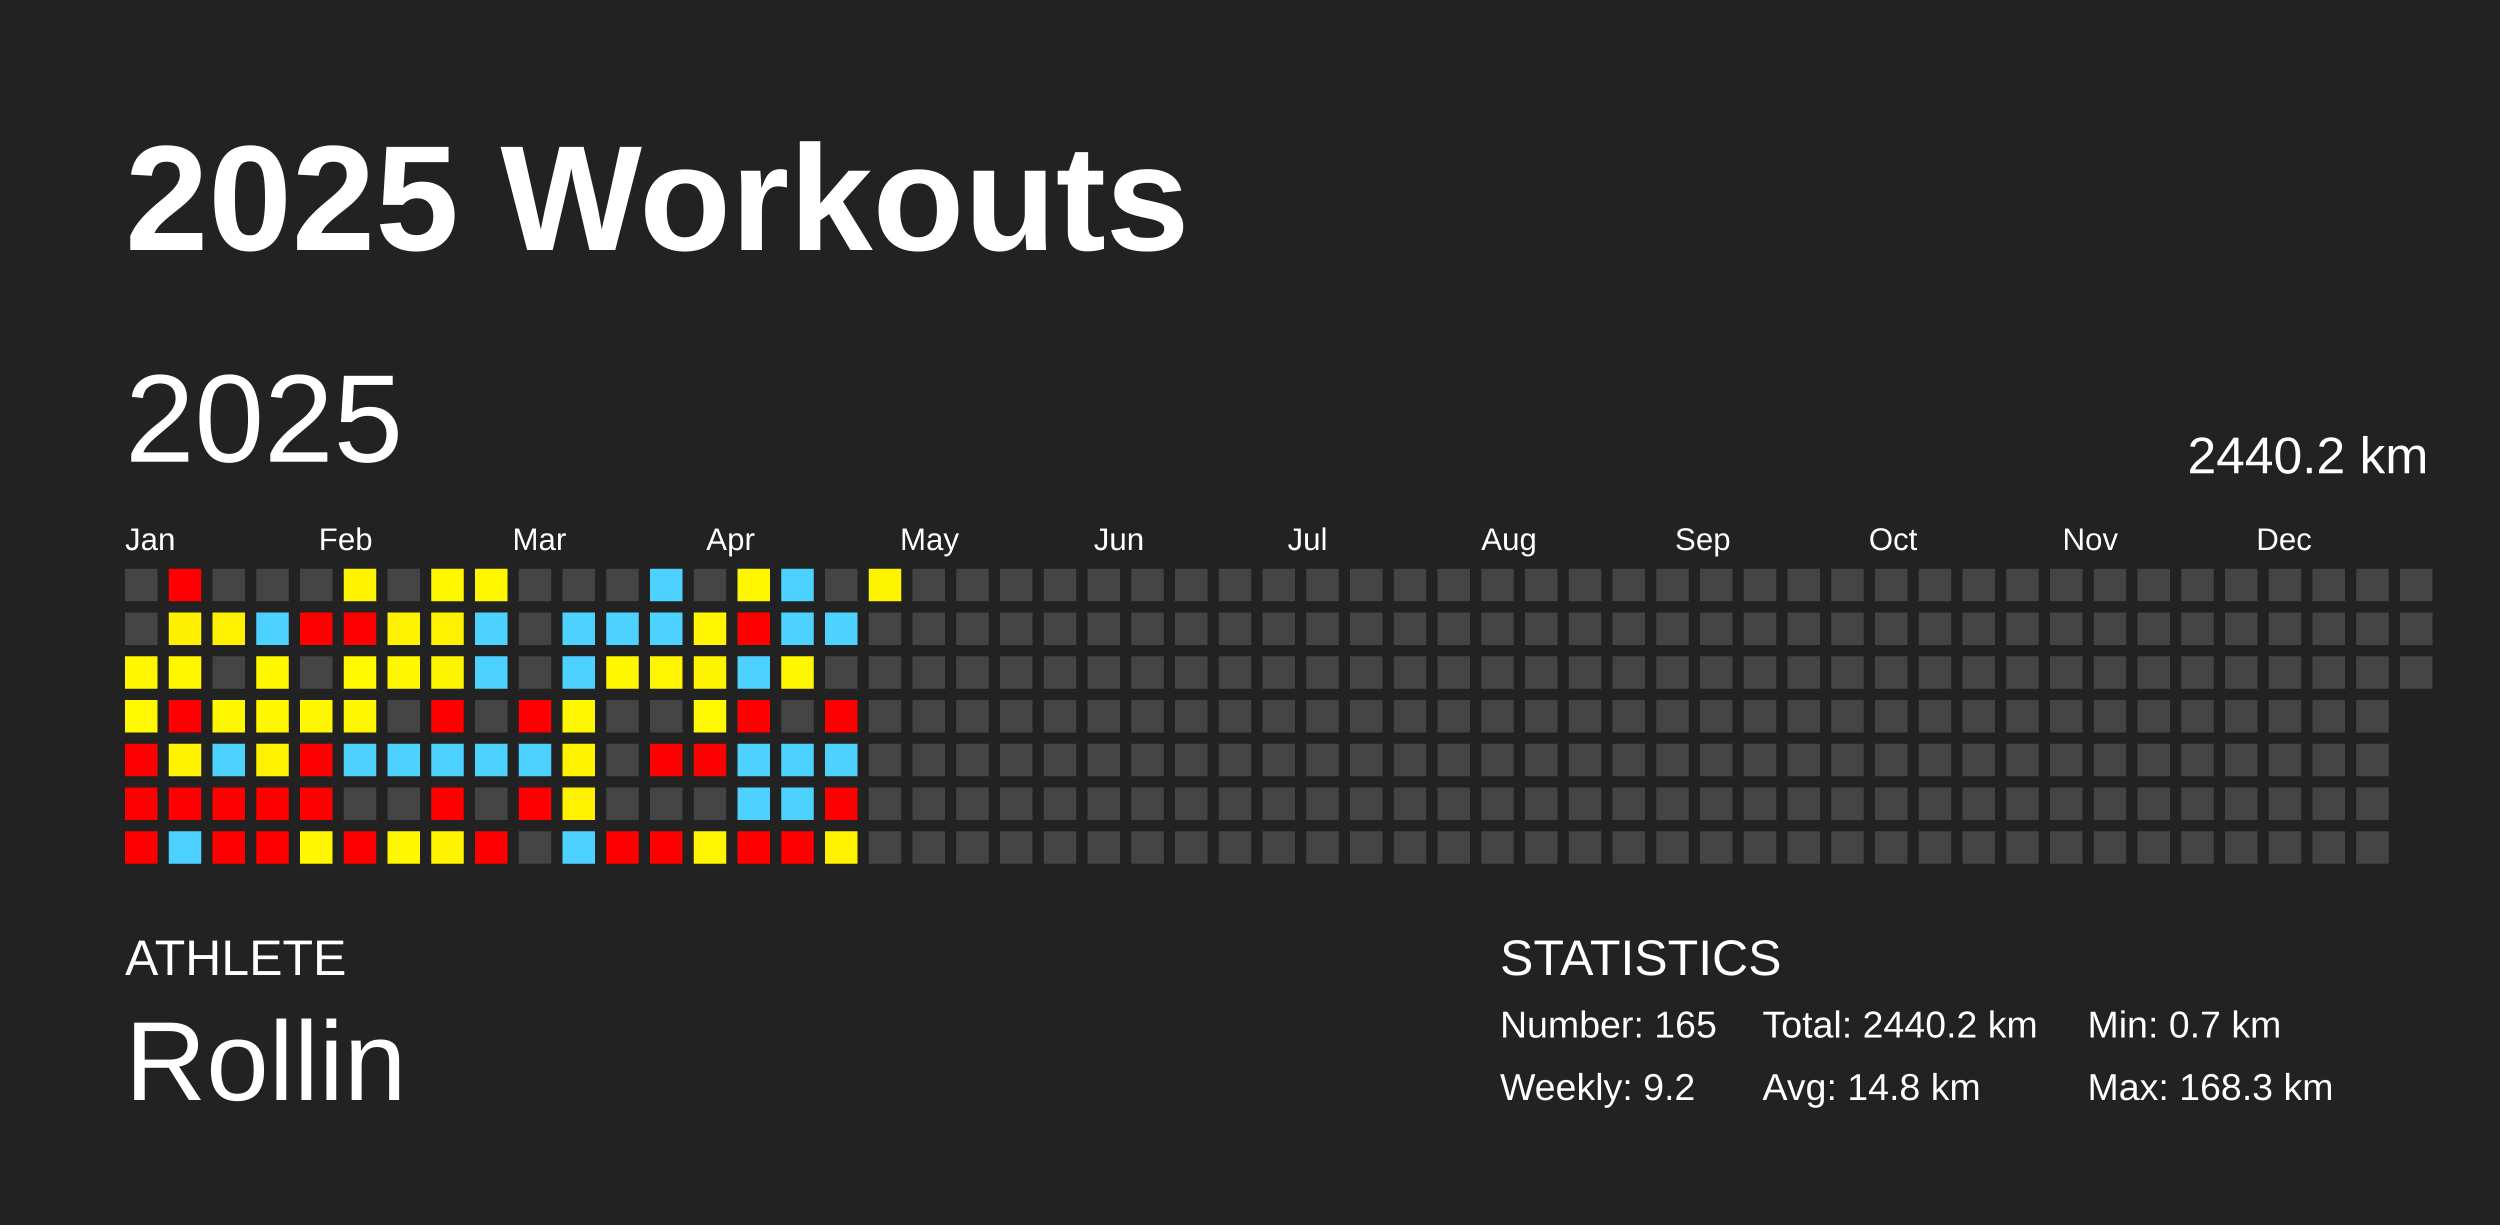
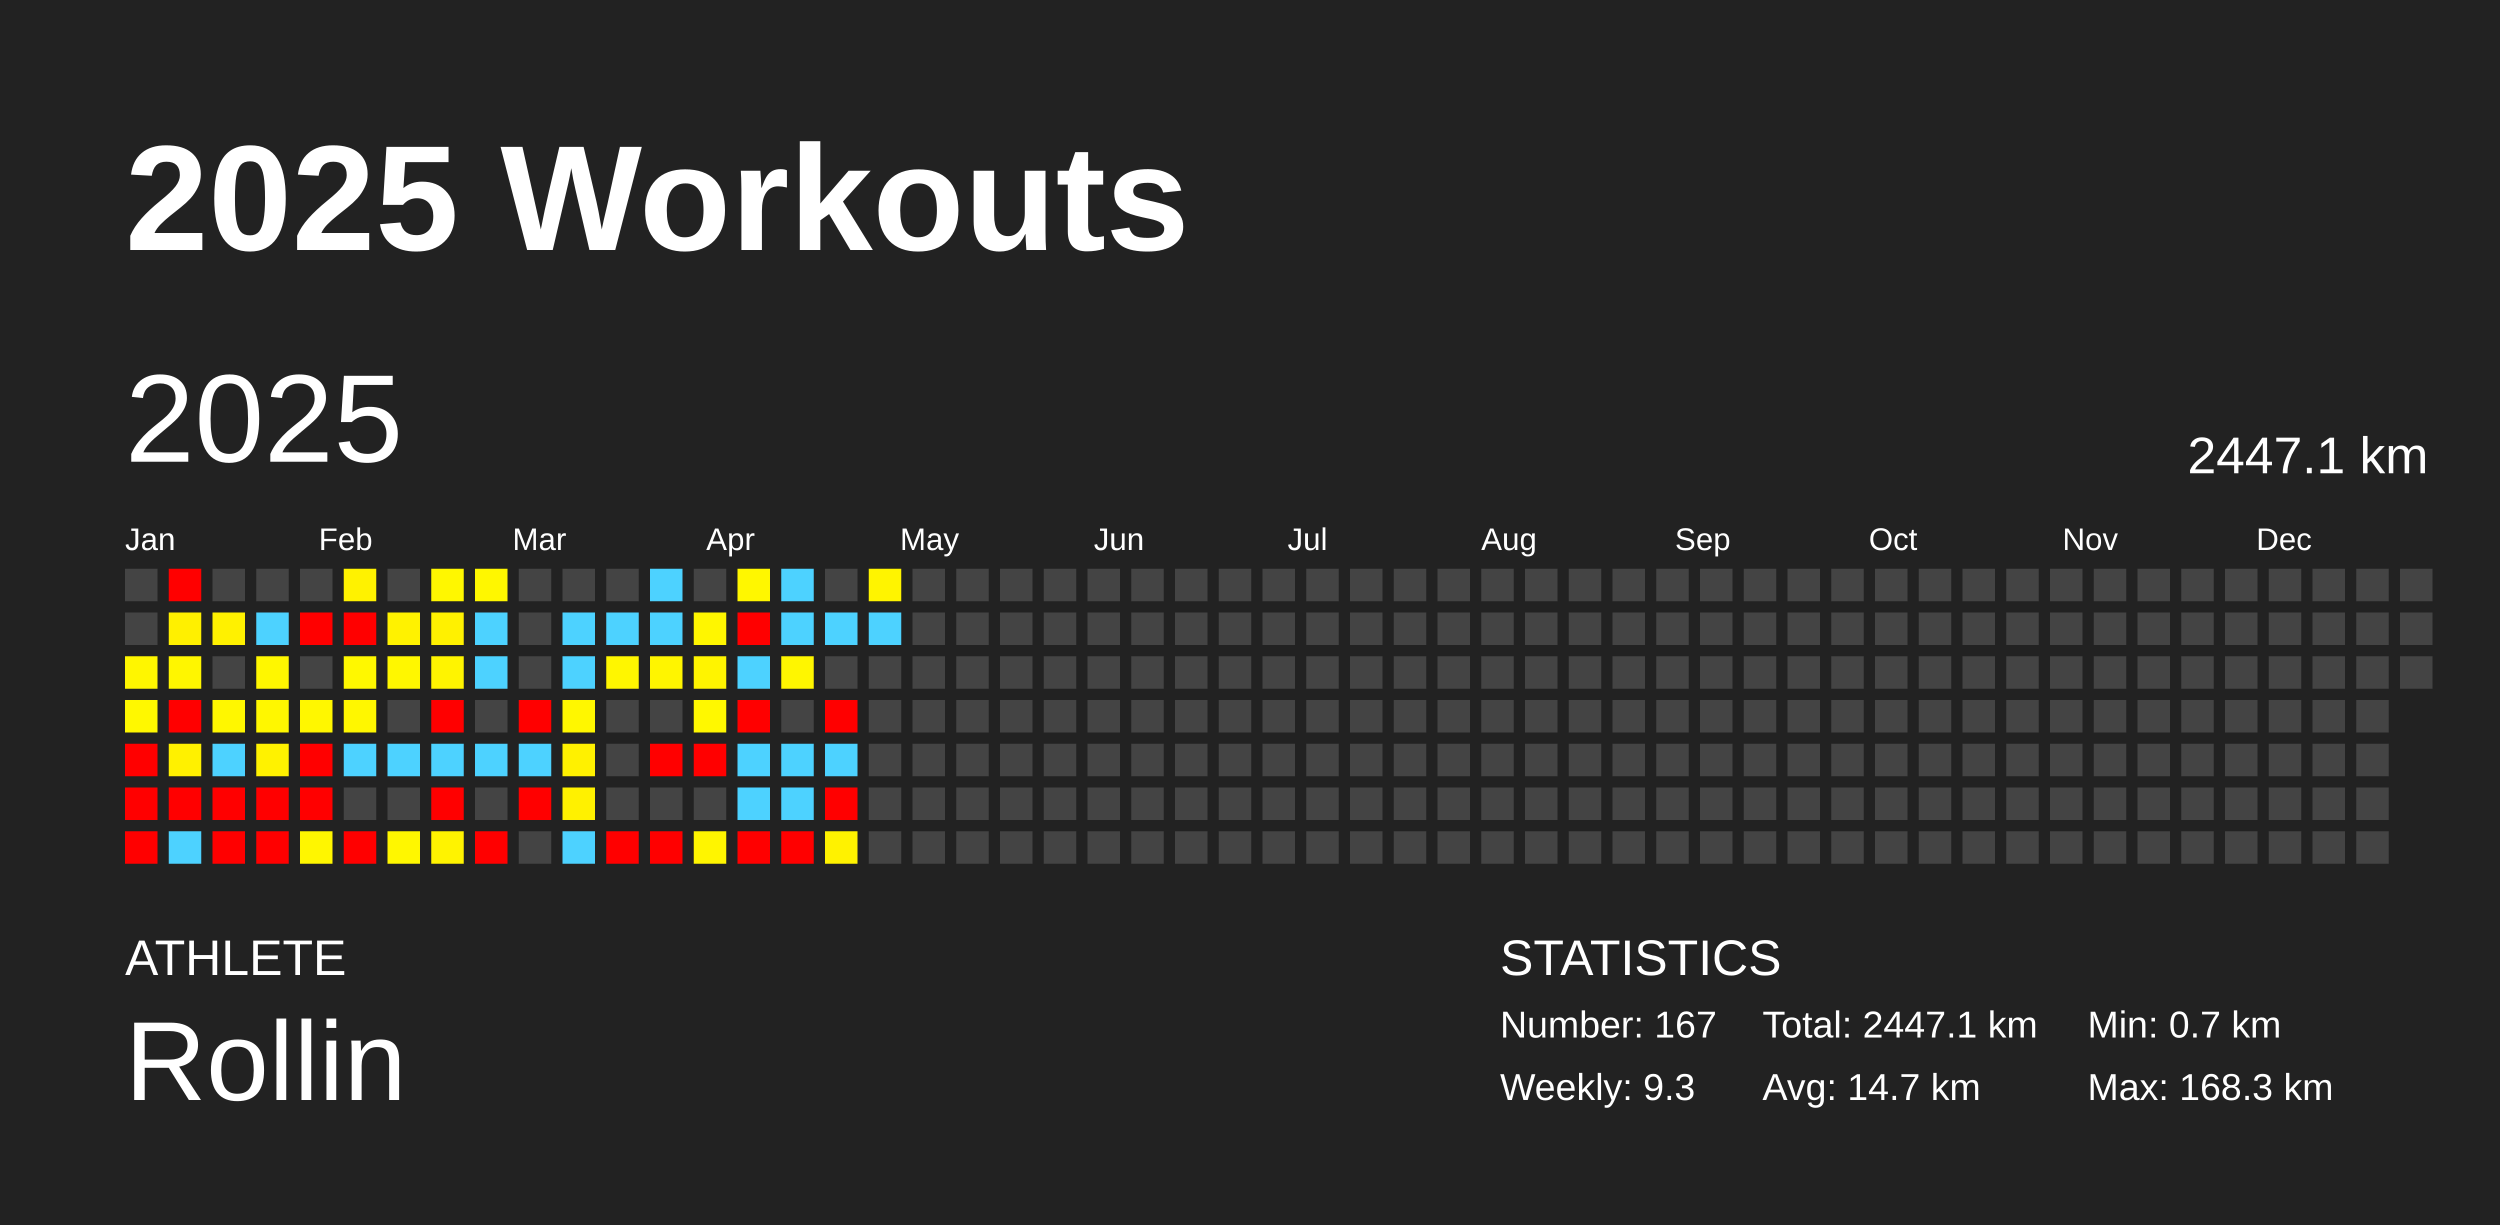
<svg xmlns="http://www.w3.org/2000/svg" baseProfile="full" height="98mm" version="1.1" viewBox="0,0,200,98" width="200mm">
  <defs />
  <rect fill="#222222" height="98" width="200" x="0" y="0" />
  <text fill="#FFFFFF" style="font-size:12px; font-family:Arial; font-weight:bold;" x="10" y="20">2025 Workouts</text>
  <text fill="#FFFFFF" style="font-size:4px; font-family:Arial" x="10" y="78">ATHLETE</text>
  <text fill="#FFFFFF" style="font-size:9px; font-family:Arial" x="10" y="88">Rollin</text>
  <text fill="#FFFFFF" style="font-size:4px; font-family:Arial" x="120" y="78">STATISTICS</text>
-   <text fill="#FFFFFF" style="font-size:3px; font-family:Arial" x="120" y="83">Number: 165</text>
-   <text fill="#FFFFFF" style="font-size:3px; font-family:Arial" x="120" y="88">Weekly: 9.2</text>
-   <text fill="#FFFFFF" style="font-size:3px; font-family:Arial" x="141" y="83">Total: 2440.2 km</text>
-   <text fill="#FFFFFF" style="font-size:3px; font-family:Arial" x="141" y="88">Avg: 14.8 km</text>
+   <text fill="#FFFFFF" style="font-size:3px; font-family:Arial" x="120" y="83">Number: 167</text>
+   <text fill="#FFFFFF" style="font-size:3px; font-family:Arial" x="120" y="88">Weekly: 9.3</text>
+   <text fill="#FFFFFF" style="font-size:3px; font-family:Arial" x="141" y="83">Total: 2447.1 km</text>
+   <text fill="#FFFFFF" style="font-size:3px; font-family:Arial" x="141" y="88">Avg: 14.7 km</text>
  <text fill="#FFFFFF" style="font-size:3px; font-family:Arial" x="167" y="83">Min: 0.7 km</text>
  <text fill="#FFFFFF" style="font-size:3px; font-family:Arial" x="167" y="88">Max: 168.3 km</text>
  <text dominant-baseline="hanging" fill="#FFFFFF" style="font-size:10.0px; font-family:Arial;" x="10" y="30">2025</text>
-   <text dominant-baseline="hanging" fill="#FFFFFF" style="font-size:4.125px; font-family:Arial;" x="175" y="35">2440.2 km</text>
+   <text dominant-baseline="hanging" fill="#FFFFFF" style="font-size:4.125px; font-family:Arial;" x="175" y="35">2447.1 km</text>
  <text fill="#FFFFFF" style="font-size:2.5px; font-family:Arial" x="10.0" y="44">Jan</text>
  <text fill="#FFFFFF" style="font-size:2.5px; font-family:Arial" x="25.5" y="44">Feb</text>
  <text fill="#FFFFFF" style="font-size:2.5px; font-family:Arial" x="41.0" y="44">Mar</text>
  <text fill="#FFFFFF" style="font-size:2.5px; font-family:Arial" x="56.5" y="44">Apr</text>
  <text fill="#FFFFFF" style="font-size:2.5px; font-family:Arial" x="72.0" y="44">May</text>
  <text fill="#FFFFFF" style="font-size:2.5px; font-family:Arial" x="87.5" y="44">Jun</text>
  <text fill="#FFFFFF" style="font-size:2.5px; font-family:Arial" x="103.0" y="44">Jul</text>
  <text fill="#FFFFFF" style="font-size:2.5px; font-family:Arial" x="118.5" y="44">Aug</text>
  <text fill="#FFFFFF" style="font-size:2.5px; font-family:Arial" x="134.0" y="44">Sep</text>
  <text fill="#FFFFFF" style="font-size:2.5px; font-family:Arial" x="149.5" y="44">Oct</text>
  <text fill="#FFFFFF" style="font-size:2.5px; font-family:Arial" x="165.0" y="44">Nov</text>
  <text fill="#FFFFFF" style="font-size:2.5px; font-family:Arial" x="180.5" y="44">Dec</text>
  <rect fill="#444444" height="2.6" width="2.6" x="10.0" y="45.5" />
  <rect fill="#444444" height="2.6" width="2.6" x="10.0" y="49.0" />
  <rect fill="#fff600" height="2.6" width="2.6" x="10.0" y="52.5" />
  <rect fill="#fff800" height="2.6" width="2.6" x="10.0" y="56.0" />
  <rect fill="red" height="2.6" width="2.6" x="10.0" y="59.5" />
  <rect fill="red" height="2.6" width="2.6" x="10.0" y="63.0" />
  <rect fill="red" height="2.6" width="2.6" x="10.0" y="66.5" />
  <rect fill="red" height="2.6" width="2.6" x="13.5" y="45.5" />
  <rect fill="#fff000" height="2.6" width="2.6" x="13.5" y="49.0" />
  <rect fill="#fff600" height="2.6" width="2.6" x="13.5" y="52.5" />
  <rect fill="red" height="2.6" width="2.6" x="13.5" y="56.0" />
  <rect fill="#fff100" height="2.6" width="2.6" x="13.5" y="59.5" />
  <rect fill="red" height="2.6" width="2.6" x="13.5" y="63.0" />
  <rect fill="#4dd2ff" height="2.6" width="2.6" x="13.5" y="66.5" />
  <rect fill="#444444" height="2.6" width="2.6" x="17.0" y="45.5" />
  <rect fill="#fff100" height="2.6" width="2.6" x="17.0" y="49.0" />
  <rect fill="#444444" height="2.6" width="2.6" x="17.0" y="52.5" />
  <rect fill="#fff700" height="2.6" width="2.6" x="17.0" y="56.0" />
  <rect fill="#4dd2ff" height="2.6" width="2.6" x="17.0" y="59.5" />
  <rect fill="red" height="2.6" width="2.6" x="17.0" y="63.0" />
  <rect fill="red" height="2.6" width="2.6" x="17.0" y="66.5" />
  <rect fill="#444444" height="2.6" width="2.6" x="20.5" y="45.5" />
  <rect fill="#4dd2ff" height="2.6" width="2.6" x="20.5" y="49.0" />
  <rect fill="#fff700" height="2.6" width="2.6" x="20.5" y="52.5" />
  <rect fill="#fff700" height="2.6" width="2.6" x="20.5" y="56.0" />
  <rect fill="#fff200" height="2.6" width="2.6" x="20.5" y="59.5" />
  <rect fill="red" height="2.6" width="2.6" x="20.5" y="63.0" />
  <rect fill="red" height="2.6" width="2.6" x="20.5" y="66.5" />
  <rect fill="#444444" height="2.6" width="2.6" x="24.0" y="45.5" />
  <rect fill="red" height="2.6" width="2.6" x="24.0" y="49.0" />
  <rect fill="#444444" height="2.6" width="2.6" x="24.0" y="52.5" />
  <rect fill="#fff700" height="2.6" width="2.6" x="24.0" y="56.0" />
  <rect fill="red" height="2.6" width="2.6" x="24.0" y="59.5" />
  <rect fill="red" height="2.6" width="2.6" x="24.0" y="63.0" />
  <rect fill="#fff600" height="2.6" width="2.6" x="24.0" y="66.5" />
  <rect fill="#fff200" height="2.6" width="2.6" x="27.5" y="45.5" />
  <rect fill="red" height="2.6" width="2.6" x="27.5" y="49.0" />
  <rect fill="#fff800" height="2.6" width="2.6" x="27.5" y="52.5" />
  <rect fill="#fff700" height="2.6" width="2.6" x="27.5" y="56.0" />
  <rect fill="#4dd2ff" height="2.6" width="2.6" x="27.5" y="59.5" />
  <rect fill="#444444" height="2.6" width="2.6" x="27.5" y="63.0" />
  <rect fill="red" height="2.6" width="2.6" x="27.5" y="66.5" />
  <rect fill="#444444" height="2.6" width="2.6" x="31.0" y="45.5" />
  <rect fill="#fff200" height="2.6" width="2.6" x="31.0" y="49.0" />
  <rect fill="#fff700" height="2.6" width="2.6" x="31.0" y="52.5" />
  <rect fill="#444444" height="2.6" width="2.6" x="31.0" y="56.0" />
  <rect fill="#4dd2ff" height="2.6" width="2.6" x="31.0" y="59.5" />
  <rect fill="#444444" height="2.6" width="2.6" x="31.0" y="63.0" />
  <rect fill="#fff700" height="2.6" width="2.6" x="31.0" y="66.5" />
  <rect fill="#fff700" height="2.6" width="2.6" x="34.5" y="45.5" />
  <rect fill="#fff100" height="2.6" width="2.6" x="34.5" y="49.0" />
  <rect fill="#fff400" height="2.6" width="2.6" x="34.5" y="52.5" />
  <rect fill="red" height="2.6" width="2.6" x="34.5" y="56.0" />
  <rect fill="#4dd2ff" height="2.6" width="2.6" x="34.5" y="59.5" />
  <rect fill="red" height="2.6" width="2.6" x="34.5" y="63.0" />
  <rect fill="#fff300" height="2.6" width="2.6" x="34.5" y="66.5" />
  <rect fill="#fff700" height="2.6" width="2.6" x="38.0" y="45.5" />
  <rect fill="#4dd2ff" height="2.6" width="2.6" x="38.0" y="49.0" />
  <rect fill="#4dd2ff" height="2.6" width="2.6" x="38.0" y="52.5" />
  <rect fill="#444444" height="2.6" width="2.6" x="38.0" y="56.0" />
  <rect fill="#4dd2ff" height="2.6" width="2.6" x="38.0" y="59.5" />
  <rect fill="#444444" height="2.6" width="2.6" x="38.0" y="63.0" />
  <rect fill="red" height="2.6" width="2.6" x="38.0" y="66.5" />
  <rect fill="#444444" height="2.6" width="2.6" x="41.5" y="45.5" />
  <rect fill="#444444" height="2.6" width="2.6" x="41.5" y="49.0" />
  <rect fill="#444444" height="2.6" width="2.6" x="41.5" y="52.5" />
  <rect fill="red" height="2.6" width="2.6" x="41.5" y="56.0" />
  <rect fill="#4dd2ff" height="2.6" width="2.6" x="41.5" y="59.5" />
  <rect fill="red" height="2.6" width="2.6" x="41.5" y="63.0" />
  <rect fill="#444444" height="2.6" width="2.6" x="41.5" y="66.5" />
  <rect fill="#444444" height="2.6" width="2.6" x="45.0" y="45.5" />
  <rect fill="#4dd2ff" height="2.6" width="2.6" x="45.0" y="49.0" />
  <rect fill="#4dd2ff" height="2.6" width="2.6" x="45.0" y="52.5" />
  <rect fill="#fff700" height="2.6" width="2.6" x="45.0" y="56.0" />
  <rect fill="#fff100" height="2.6" width="2.6" x="45.0" y="59.5" />
  <rect fill="#fff100" height="2.6" width="2.6" x="45.0" y="63.0" />
  <rect fill="#4dd2ff" height="2.6" width="2.6" x="45.0" y="66.5" />
  <rect fill="#444444" height="2.6" width="2.6" x="48.5" y="45.5" />
  <rect fill="#4dd2ff" height="2.6" width="2.6" x="48.5" y="49.0" />
  <rect fill="#fff600" height="2.6" width="2.6" x="48.5" y="52.5" />
  <rect fill="#444444" height="2.6" width="2.6" x="48.5" y="56.0" />
  <rect fill="#444444" height="2.6" width="2.6" x="48.5" y="59.5" />
  <rect fill="#444444" height="2.6" width="2.6" x="48.5" y="63.0" />
  <rect fill="red" height="2.6" width="2.6" x="48.5" y="66.5" />
  <rect fill="#4dd2ff" height="2.6" width="2.6" x="52.0" y="45.5" />
  <rect fill="#4dd2ff" height="2.6" width="2.6" x="52.0" y="49.0" />
  <rect fill="#fff500" height="2.6" width="2.6" x="52.0" y="52.5" />
  <rect fill="#444444" height="2.6" width="2.6" x="52.0" y="56.0" />
  <rect fill="red" height="2.6" width="2.6" x="52.0" y="59.5" />
  <rect fill="#444444" height="2.6" width="2.6" x="52.0" y="63.0" />
  <rect fill="red" height="2.6" width="2.6" x="52.0" y="66.5" />
  <rect fill="#444444" height="2.6" width="2.6" x="55.5" y="45.5" />
  <rect fill="#fff600" height="2.6" width="2.6" x="55.5" y="49.0" />
  <rect fill="#fff400" height="2.6" width="2.6" x="55.5" y="52.5" />
  <rect fill="#fff800" height="2.6" width="2.6" x="55.5" y="56.0" />
  <rect fill="red" height="2.6" width="2.6" x="55.5" y="59.5" />
  <rect fill="#444444" height="2.6" width="2.6" x="55.5" y="63.0" />
  <rect fill="#fff500" height="2.6" width="2.6" x="55.5" y="66.5" />
  <rect fill="#fff700" height="2.6" width="2.6" x="59.0" y="45.5" />
  <rect fill="red" height="2.6" width="2.6" x="59.0" y="49.0" />
  <rect fill="#4dd2ff" height="2.6" width="2.6" x="59.0" y="52.5" />
  <rect fill="red" height="2.6" width="2.6" x="59.0" y="56.0" />
  <rect fill="#4dd2ff" height="2.6" width="2.6" x="59.0" y="59.5" />
  <rect fill="#4dd2ff" height="2.6" width="2.6" x="59.0" y="63.0" />
  <rect fill="red" height="2.6" width="2.6" x="59.0" y="66.5" />
  <rect fill="#4dd2ff" height="2.6" width="2.6" x="62.5" y="45.5" />
  <rect fill="#4dd2ff" height="2.6" width="2.6" x="62.5" y="49.0" />
  <rect fill="#fff600" height="2.6" width="2.6" x="62.5" y="52.5" />
  <rect fill="#444444" height="2.6" width="2.6" x="62.5" y="56.0" />
  <rect fill="#4dd2ff" height="2.6" width="2.6" x="62.5" y="59.5" />
  <rect fill="#4dd2ff" height="2.6" width="2.6" x="62.5" y="63.0" />
  <rect fill="red" height="2.6" width="2.6" x="62.5" y="66.5" />
  <rect fill="#444444" height="2.6" width="2.6" x="66.0" y="45.5" />
  <rect fill="#4dd2ff" height="2.6" width="2.6" x="66.0" y="49.0" />
  <rect fill="#444444" height="2.6" width="2.6" x="66.0" y="52.5" />
  <rect fill="red" height="2.6" width="2.6" x="66.0" y="56.0" />
  <rect fill="#4dd2ff" height="2.6" width="2.6" x="66.0" y="59.5" />
  <rect fill="red" height="2.6" width="2.6" x="66.0" y="63.0" />
  <rect fill="#fff200" height="2.6" width="2.6" x="66.0" y="66.5" />
  <rect fill="#fff400" height="2.6" width="2.6" x="69.5" y="45.5" />
-   <rect fill="#444444" height="2.6" width="2.6" x="69.5" y="49.0" />
+   <rect fill="#4dd2ff" height="2.6" width="2.6" x="69.5" y="49.0" />
  <rect fill="#444444" height="2.6" width="2.6" x="69.5" y="52.5" />
  <rect fill="#444444" height="2.6" width="2.6" x="69.5" y="56.0" />
  <rect fill="#444444" height="2.6" width="2.6" x="69.5" y="59.5" />
  <rect fill="#444444" height="2.6" width="2.6" x="69.5" y="63.0" />
  <rect fill="#444444" height="2.6" width="2.6" x="69.5" y="66.5" />
  <rect fill="#444444" height="2.6" width="2.6" x="73.0" y="45.5" />
  <rect fill="#444444" height="2.6" width="2.6" x="73.0" y="49.0" />
  <rect fill="#444444" height="2.6" width="2.6" x="73.0" y="52.5" />
  <rect fill="#444444" height="2.6" width="2.6" x="73.0" y="56.0" />
  <rect fill="#444444" height="2.6" width="2.6" x="73.0" y="59.5" />
  <rect fill="#444444" height="2.6" width="2.6" x="73.0" y="63.0" />
  <rect fill="#444444" height="2.6" width="2.6" x="73.0" y="66.5" />
  <rect fill="#444444" height="2.6" width="2.6" x="76.5" y="45.5" />
  <rect fill="#444444" height="2.6" width="2.6" x="76.5" y="49.0" />
  <rect fill="#444444" height="2.6" width="2.6" x="76.5" y="52.5" />
  <rect fill="#444444" height="2.6" width="2.6" x="76.5" y="56.0" />
  <rect fill="#444444" height="2.6" width="2.6" x="76.5" y="59.5" />
  <rect fill="#444444" height="2.6" width="2.6" x="76.5" y="63.0" />
  <rect fill="#444444" height="2.6" width="2.6" x="76.5" y="66.5" />
  <rect fill="#444444" height="2.6" width="2.6" x="80.0" y="45.5" />
  <rect fill="#444444" height="2.6" width="2.6" x="80.0" y="49.0" />
  <rect fill="#444444" height="2.6" width="2.6" x="80.0" y="52.5" />
  <rect fill="#444444" height="2.6" width="2.6" x="80.0" y="56.0" />
  <rect fill="#444444" height="2.6" width="2.6" x="80.0" y="59.5" />
  <rect fill="#444444" height="2.6" width="2.6" x="80.0" y="63.0" />
  <rect fill="#444444" height="2.6" width="2.6" x="80.0" y="66.5" />
  <rect fill="#444444" height="2.6" width="2.6" x="83.5" y="45.5" />
  <rect fill="#444444" height="2.6" width="2.6" x="83.5" y="49.0" />
  <rect fill="#444444" height="2.6" width="2.6" x="83.5" y="52.5" />
  <rect fill="#444444" height="2.6" width="2.6" x="83.5" y="56.0" />
  <rect fill="#444444" height="2.6" width="2.6" x="83.5" y="59.5" />
  <rect fill="#444444" height="2.6" width="2.6" x="83.5" y="63.0" />
  <rect fill="#444444" height="2.6" width="2.6" x="83.5" y="66.5" />
  <rect fill="#444444" height="2.6" width="2.6" x="87.0" y="45.5" />
  <rect fill="#444444" height="2.6" width="2.6" x="87.0" y="49.0" />
  <rect fill="#444444" height="2.6" width="2.6" x="87.0" y="52.5" />
  <rect fill="#444444" height="2.6" width="2.6" x="87.0" y="56.0" />
  <rect fill="#444444" height="2.6" width="2.6" x="87.0" y="59.5" />
  <rect fill="#444444" height="2.6" width="2.6" x="87.0" y="63.0" />
  <rect fill="#444444" height="2.6" width="2.6" x="87.0" y="66.5" />
  <rect fill="#444444" height="2.6" width="2.6" x="90.5" y="45.5" />
  <rect fill="#444444" height="2.6" width="2.6" x="90.5" y="49.0" />
  <rect fill="#444444" height="2.6" width="2.6" x="90.5" y="52.5" />
  <rect fill="#444444" height="2.6" width="2.6" x="90.5" y="56.0" />
  <rect fill="#444444" height="2.6" width="2.6" x="90.5" y="59.5" />
  <rect fill="#444444" height="2.6" width="2.6" x="90.5" y="63.0" />
  <rect fill="#444444" height="2.6" width="2.6" x="90.5" y="66.5" />
  <rect fill="#444444" height="2.6" width="2.6" x="94.0" y="45.5" />
  <rect fill="#444444" height="2.6" width="2.6" x="94.0" y="49.0" />
  <rect fill="#444444" height="2.6" width="2.6" x="94.0" y="52.5" />
  <rect fill="#444444" height="2.6" width="2.6" x="94.0" y="56.0" />
  <rect fill="#444444" height="2.6" width="2.6" x="94.0" y="59.5" />
  <rect fill="#444444" height="2.6" width="2.6" x="94.0" y="63.0" />
  <rect fill="#444444" height="2.6" width="2.6" x="94.0" y="66.5" />
  <rect fill="#444444" height="2.6" width="2.6" x="97.5" y="45.5" />
  <rect fill="#444444" height="2.6" width="2.6" x="97.5" y="49.0" />
  <rect fill="#444444" height="2.6" width="2.6" x="97.5" y="52.5" />
  <rect fill="#444444" height="2.6" width="2.6" x="97.5" y="56.0" />
  <rect fill="#444444" height="2.6" width="2.6" x="97.5" y="59.5" />
  <rect fill="#444444" height="2.6" width="2.6" x="97.5" y="63.0" />
  <rect fill="#444444" height="2.6" width="2.6" x="97.5" y="66.5" />
  <rect fill="#444444" height="2.6" width="2.6" x="101.0" y="45.5" />
  <rect fill="#444444" height="2.6" width="2.6" x="101.0" y="49.0" />
  <rect fill="#444444" height="2.6" width="2.6" x="101.0" y="52.5" />
  <rect fill="#444444" height="2.6" width="2.6" x="101.0" y="56.0" />
  <rect fill="#444444" height="2.6" width="2.6" x="101.0" y="59.5" />
  <rect fill="#444444" height="2.6" width="2.6" x="101.0" y="63.0" />
  <rect fill="#444444" height="2.6" width="2.6" x="101.0" y="66.5" />
  <rect fill="#444444" height="2.6" width="2.6" x="104.5" y="45.5" />
  <rect fill="#444444" height="2.6" width="2.6" x="104.5" y="49.0" />
  <rect fill="#444444" height="2.6" width="2.6" x="104.5" y="52.5" />
  <rect fill="#444444" height="2.6" width="2.6" x="104.5" y="56.0" />
  <rect fill="#444444" height="2.6" width="2.6" x="104.5" y="59.5" />
  <rect fill="#444444" height="2.6" width="2.6" x="104.5" y="63.0" />
  <rect fill="#444444" height="2.6" width="2.6" x="104.5" y="66.5" />
  <rect fill="#444444" height="2.6" width="2.6" x="108.0" y="45.5" />
  <rect fill="#444444" height="2.6" width="2.6" x="108.0" y="49.0" />
  <rect fill="#444444" height="2.6" width="2.6" x="108.0" y="52.5" />
  <rect fill="#444444" height="2.6" width="2.6" x="108.0" y="56.0" />
  <rect fill="#444444" height="2.6" width="2.6" x="108.0" y="59.5" />
  <rect fill="#444444" height="2.6" width="2.6" x="108.0" y="63.0" />
  <rect fill="#444444" height="2.6" width="2.6" x="108.0" y="66.5" />
  <rect fill="#444444" height="2.6" width="2.6" x="111.5" y="45.5" />
  <rect fill="#444444" height="2.6" width="2.6" x="111.5" y="49.0" />
  <rect fill="#444444" height="2.6" width="2.6" x="111.5" y="52.5" />
  <rect fill="#444444" height="2.6" width="2.6" x="111.5" y="56.0" />
  <rect fill="#444444" height="2.6" width="2.6" x="111.5" y="59.5" />
  <rect fill="#444444" height="2.6" width="2.6" x="111.5" y="63.0" />
  <rect fill="#444444" height="2.6" width="2.6" x="111.5" y="66.5" />
  <rect fill="#444444" height="2.6" width="2.6" x="115.0" y="45.5" />
  <rect fill="#444444" height="2.6" width="2.6" x="115.0" y="49.0" />
  <rect fill="#444444" height="2.6" width="2.6" x="115.0" y="52.5" />
  <rect fill="#444444" height="2.6" width="2.6" x="115.0" y="56.0" />
  <rect fill="#444444" height="2.6" width="2.6" x="115.0" y="59.5" />
  <rect fill="#444444" height="2.6" width="2.6" x="115.0" y="63.0" />
  <rect fill="#444444" height="2.6" width="2.6" x="115.0" y="66.5" />
  <rect fill="#444444" height="2.6" width="2.6" x="118.5" y="45.5" />
  <rect fill="#444444" height="2.6" width="2.6" x="118.5" y="49.0" />
  <rect fill="#444444" height="2.6" width="2.6" x="118.5" y="52.5" />
  <rect fill="#444444" height="2.6" width="2.6" x="118.5" y="56.0" />
  <rect fill="#444444" height="2.6" width="2.6" x="118.5" y="59.5" />
  <rect fill="#444444" height="2.6" width="2.6" x="118.5" y="63.0" />
  <rect fill="#444444" height="2.6" width="2.6" x="118.5" y="66.5" />
  <rect fill="#444444" height="2.6" width="2.6" x="122.0" y="45.5" />
  <rect fill="#444444" height="2.6" width="2.6" x="122.0" y="49.0" />
  <rect fill="#444444" height="2.6" width="2.6" x="122.0" y="52.5" />
  <rect fill="#444444" height="2.6" width="2.6" x="122.0" y="56.0" />
  <rect fill="#444444" height="2.6" width="2.6" x="122.0" y="59.5" />
  <rect fill="#444444" height="2.6" width="2.6" x="122.0" y="63.0" />
  <rect fill="#444444" height="2.6" width="2.6" x="122.0" y="66.5" />
  <rect fill="#444444" height="2.6" width="2.6" x="125.5" y="45.5" />
  <rect fill="#444444" height="2.6" width="2.6" x="125.5" y="49.0" />
  <rect fill="#444444" height="2.6" width="2.6" x="125.5" y="52.5" />
  <rect fill="#444444" height="2.6" width="2.6" x="125.5" y="56.0" />
  <rect fill="#444444" height="2.6" width="2.6" x="125.5" y="59.5" />
  <rect fill="#444444" height="2.6" width="2.6" x="125.5" y="63.0" />
  <rect fill="#444444" height="2.6" width="2.6" x="125.5" y="66.5" />
  <rect fill="#444444" height="2.6" width="2.6" x="129.0" y="45.5" />
  <rect fill="#444444" height="2.6" width="2.6" x="129.0" y="49.0" />
  <rect fill="#444444" height="2.6" width="2.6" x="129.0" y="52.5" />
  <rect fill="#444444" height="2.6" width="2.6" x="129.0" y="56.0" />
  <rect fill="#444444" height="2.6" width="2.6" x="129.0" y="59.5" />
  <rect fill="#444444" height="2.6" width="2.6" x="129.0" y="63.0" />
  <rect fill="#444444" height="2.6" width="2.6" x="129.0" y="66.5" />
  <rect fill="#444444" height="2.6" width="2.6" x="132.5" y="45.5" />
  <rect fill="#444444" height="2.6" width="2.6" x="132.5" y="49.0" />
  <rect fill="#444444" height="2.6" width="2.6" x="132.5" y="52.5" />
  <rect fill="#444444" height="2.6" width="2.6" x="132.5" y="56.0" />
  <rect fill="#444444" height="2.6" width="2.6" x="132.5" y="59.5" />
  <rect fill="#444444" height="2.6" width="2.6" x="132.5" y="63.0" />
  <rect fill="#444444" height="2.6" width="2.6" x="132.5" y="66.5" />
  <rect fill="#444444" height="2.6" width="2.6" x="136.0" y="45.5" />
  <rect fill="#444444" height="2.6" width="2.6" x="136.0" y="49.0" />
  <rect fill="#444444" height="2.6" width="2.6" x="136.0" y="52.5" />
  <rect fill="#444444" height="2.6" width="2.6" x="136.0" y="56.0" />
  <rect fill="#444444" height="2.6" width="2.6" x="136.0" y="59.5" />
  <rect fill="#444444" height="2.6" width="2.6" x="136.0" y="63.0" />
  <rect fill="#444444" height="2.6" width="2.6" x="136.0" y="66.5" />
  <rect fill="#444444" height="2.6" width="2.6" x="139.5" y="45.5" />
  <rect fill="#444444" height="2.6" width="2.6" x="139.5" y="49.0" />
  <rect fill="#444444" height="2.6" width="2.6" x="139.5" y="52.5" />
  <rect fill="#444444" height="2.6" width="2.6" x="139.5" y="56.0" />
  <rect fill="#444444" height="2.6" width="2.6" x="139.5" y="59.5" />
  <rect fill="#444444" height="2.6" width="2.6" x="139.5" y="63.0" />
  <rect fill="#444444" height="2.6" width="2.6" x="139.5" y="66.5" />
  <rect fill="#444444" height="2.6" width="2.6" x="143.0" y="45.5" />
  <rect fill="#444444" height="2.6" width="2.6" x="143.0" y="49.0" />
  <rect fill="#444444" height="2.6" width="2.6" x="143.0" y="52.5" />
  <rect fill="#444444" height="2.6" width="2.6" x="143.0" y="56.0" />
  <rect fill="#444444" height="2.6" width="2.6" x="143.0" y="59.5" />
  <rect fill="#444444" height="2.6" width="2.6" x="143.0" y="63.0" />
  <rect fill="#444444" height="2.6" width="2.6" x="143.0" y="66.5" />
  <rect fill="#444444" height="2.6" width="2.6" x="146.5" y="45.5" />
  <rect fill="#444444" height="2.6" width="2.6" x="146.5" y="49.0" />
  <rect fill="#444444" height="2.6" width="2.6" x="146.5" y="52.5" />
  <rect fill="#444444" height="2.6" width="2.6" x="146.5" y="56.0" />
  <rect fill="#444444" height="2.6" width="2.6" x="146.5" y="59.5" />
  <rect fill="#444444" height="2.6" width="2.6" x="146.5" y="63.0" />
  <rect fill="#444444" height="2.6" width="2.6" x="146.5" y="66.5" />
  <rect fill="#444444" height="2.6" width="2.6" x="150.0" y="45.5" />
  <rect fill="#444444" height="2.6" width="2.6" x="150.0" y="49.0" />
  <rect fill="#444444" height="2.6" width="2.6" x="150.0" y="52.5" />
  <rect fill="#444444" height="2.6" width="2.6" x="150.0" y="56.0" />
  <rect fill="#444444" height="2.6" width="2.6" x="150.0" y="59.5" />
  <rect fill="#444444" height="2.6" width="2.6" x="150.0" y="63.0" />
  <rect fill="#444444" height="2.6" width="2.6" x="150.0" y="66.5" />
  <rect fill="#444444" height="2.6" width="2.6" x="153.5" y="45.5" />
  <rect fill="#444444" height="2.6" width="2.6" x="153.5" y="49.0" />
  <rect fill="#444444" height="2.6" width="2.6" x="153.5" y="52.5" />
  <rect fill="#444444" height="2.6" width="2.6" x="153.5" y="56.0" />
  <rect fill="#444444" height="2.6" width="2.6" x="153.5" y="59.5" />
  <rect fill="#444444" height="2.6" width="2.6" x="153.5" y="63.0" />
  <rect fill="#444444" height="2.6" width="2.6" x="153.5" y="66.5" />
  <rect fill="#444444" height="2.6" width="2.6" x="157.0" y="45.5" />
  <rect fill="#444444" height="2.6" width="2.6" x="157.0" y="49.0" />
  <rect fill="#444444" height="2.6" width="2.6" x="157.0" y="52.5" />
  <rect fill="#444444" height="2.6" width="2.6" x="157.0" y="56.0" />
  <rect fill="#444444" height="2.6" width="2.6" x="157.0" y="59.5" />
  <rect fill="#444444" height="2.6" width="2.6" x="157.0" y="63.0" />
  <rect fill="#444444" height="2.6" width="2.6" x="157.0" y="66.5" />
  <rect fill="#444444" height="2.6" width="2.6" x="160.5" y="45.5" />
  <rect fill="#444444" height="2.6" width="2.6" x="160.5" y="49.0" />
  <rect fill="#444444" height="2.6" width="2.6" x="160.5" y="52.5" />
  <rect fill="#444444" height="2.6" width="2.6" x="160.5" y="56.0" />
  <rect fill="#444444" height="2.6" width="2.6" x="160.5" y="59.5" />
  <rect fill="#444444" height="2.6" width="2.6" x="160.5" y="63.0" />
  <rect fill="#444444" height="2.6" width="2.6" x="160.5" y="66.5" />
  <rect fill="#444444" height="2.6" width="2.6" x="164.0" y="45.5" />
  <rect fill="#444444" height="2.6" width="2.6" x="164.0" y="49.0" />
  <rect fill="#444444" height="2.6" width="2.6" x="164.0" y="52.5" />
  <rect fill="#444444" height="2.6" width="2.6" x="164.0" y="56.0" />
  <rect fill="#444444" height="2.6" width="2.6" x="164.0" y="59.5" />
  <rect fill="#444444" height="2.6" width="2.6" x="164.0" y="63.0" />
  <rect fill="#444444" height="2.6" width="2.6" x="164.0" y="66.5" />
  <rect fill="#444444" height="2.6" width="2.6" x="167.5" y="45.5" />
  <rect fill="#444444" height="2.6" width="2.6" x="167.5" y="49.0" />
  <rect fill="#444444" height="2.6" width="2.6" x="167.5" y="52.5" />
  <rect fill="#444444" height="2.6" width="2.6" x="167.5" y="56.0" />
  <rect fill="#444444" height="2.6" width="2.6" x="167.5" y="59.5" />
  <rect fill="#444444" height="2.6" width="2.6" x="167.5" y="63.0" />
  <rect fill="#444444" height="2.6" width="2.6" x="167.5" y="66.5" />
  <rect fill="#444444" height="2.6" width="2.6" x="171.0" y="45.5" />
  <rect fill="#444444" height="2.6" width="2.6" x="171.0" y="49.0" />
  <rect fill="#444444" height="2.6" width="2.6" x="171.0" y="52.5" />
  <rect fill="#444444" height="2.6" width="2.6" x="171.0" y="56.0" />
  <rect fill="#444444" height="2.6" width="2.6" x="171.0" y="59.5" />
  <rect fill="#444444" height="2.6" width="2.6" x="171.0" y="63.0" />
  <rect fill="#444444" height="2.6" width="2.6" x="171.0" y="66.5" />
  <rect fill="#444444" height="2.6" width="2.6" x="174.5" y="45.5" />
  <rect fill="#444444" height="2.6" width="2.6" x="174.5" y="49.0" />
  <rect fill="#444444" height="2.6" width="2.6" x="174.5" y="52.5" />
  <rect fill="#444444" height="2.6" width="2.6" x="174.5" y="56.0" />
  <rect fill="#444444" height="2.6" width="2.6" x="174.5" y="59.5" />
  <rect fill="#444444" height="2.6" width="2.6" x="174.5" y="63.0" />
  <rect fill="#444444" height="2.6" width="2.6" x="174.5" y="66.5" />
  <rect fill="#444444" height="2.6" width="2.6" x="178.0" y="45.5" />
  <rect fill="#444444" height="2.6" width="2.6" x="178.0" y="49.0" />
  <rect fill="#444444" height="2.6" width="2.6" x="178.0" y="52.5" />
  <rect fill="#444444" height="2.6" width="2.6" x="178.0" y="56.0" />
  <rect fill="#444444" height="2.6" width="2.6" x="178.0" y="59.5" />
  <rect fill="#444444" height="2.6" width="2.6" x="178.0" y="63.0" />
  <rect fill="#444444" height="2.6" width="2.6" x="178.0" y="66.5" />
  <rect fill="#444444" height="2.6" width="2.6" x="181.5" y="45.5" />
  <rect fill="#444444" height="2.6" width="2.6" x="181.5" y="49.0" />
  <rect fill="#444444" height="2.6" width="2.6" x="181.5" y="52.5" />
  <rect fill="#444444" height="2.6" width="2.6" x="181.5" y="56.0" />
  <rect fill="#444444" height="2.6" width="2.6" x="181.5" y="59.5" />
  <rect fill="#444444" height="2.6" width="2.6" x="181.5" y="63.0" />
  <rect fill="#444444" height="2.6" width="2.6" x="181.5" y="66.5" />
  <rect fill="#444444" height="2.6" width="2.6" x="185.0" y="45.5" />
  <rect fill="#444444" height="2.6" width="2.6" x="185.0" y="49.0" />
  <rect fill="#444444" height="2.6" width="2.6" x="185.0" y="52.5" />
  <rect fill="#444444" height="2.6" width="2.6" x="185.0" y="56.0" />
  <rect fill="#444444" height="2.6" width="2.6" x="185.0" y="59.5" />
  <rect fill="#444444" height="2.6" width="2.6" x="185.0" y="63.0" />
  <rect fill="#444444" height="2.6" width="2.6" x="185.0" y="66.5" />
  <rect fill="#444444" height="2.6" width="2.6" x="188.5" y="45.5" />
  <rect fill="#444444" height="2.6" width="2.6" x="188.5" y="49.0" />
  <rect fill="#444444" height="2.6" width="2.6" x="188.5" y="52.5" />
  <rect fill="#444444" height="2.6" width="2.6" x="188.5" y="56.0" />
  <rect fill="#444444" height="2.6" width="2.6" x="188.5" y="59.5" />
  <rect fill="#444444" height="2.6" width="2.6" x="188.5" y="63.0" />
  <rect fill="#444444" height="2.6" width="2.6" x="188.5" y="66.5" />
  <rect fill="#444444" height="2.6" width="2.6" x="192.0" y="45.5" />
  <rect fill="#444444" height="2.6" width="2.6" x="192.0" y="49.0" />
  <rect fill="#444444" height="2.6" width="2.6" x="192.0" y="52.5" />
</svg>
